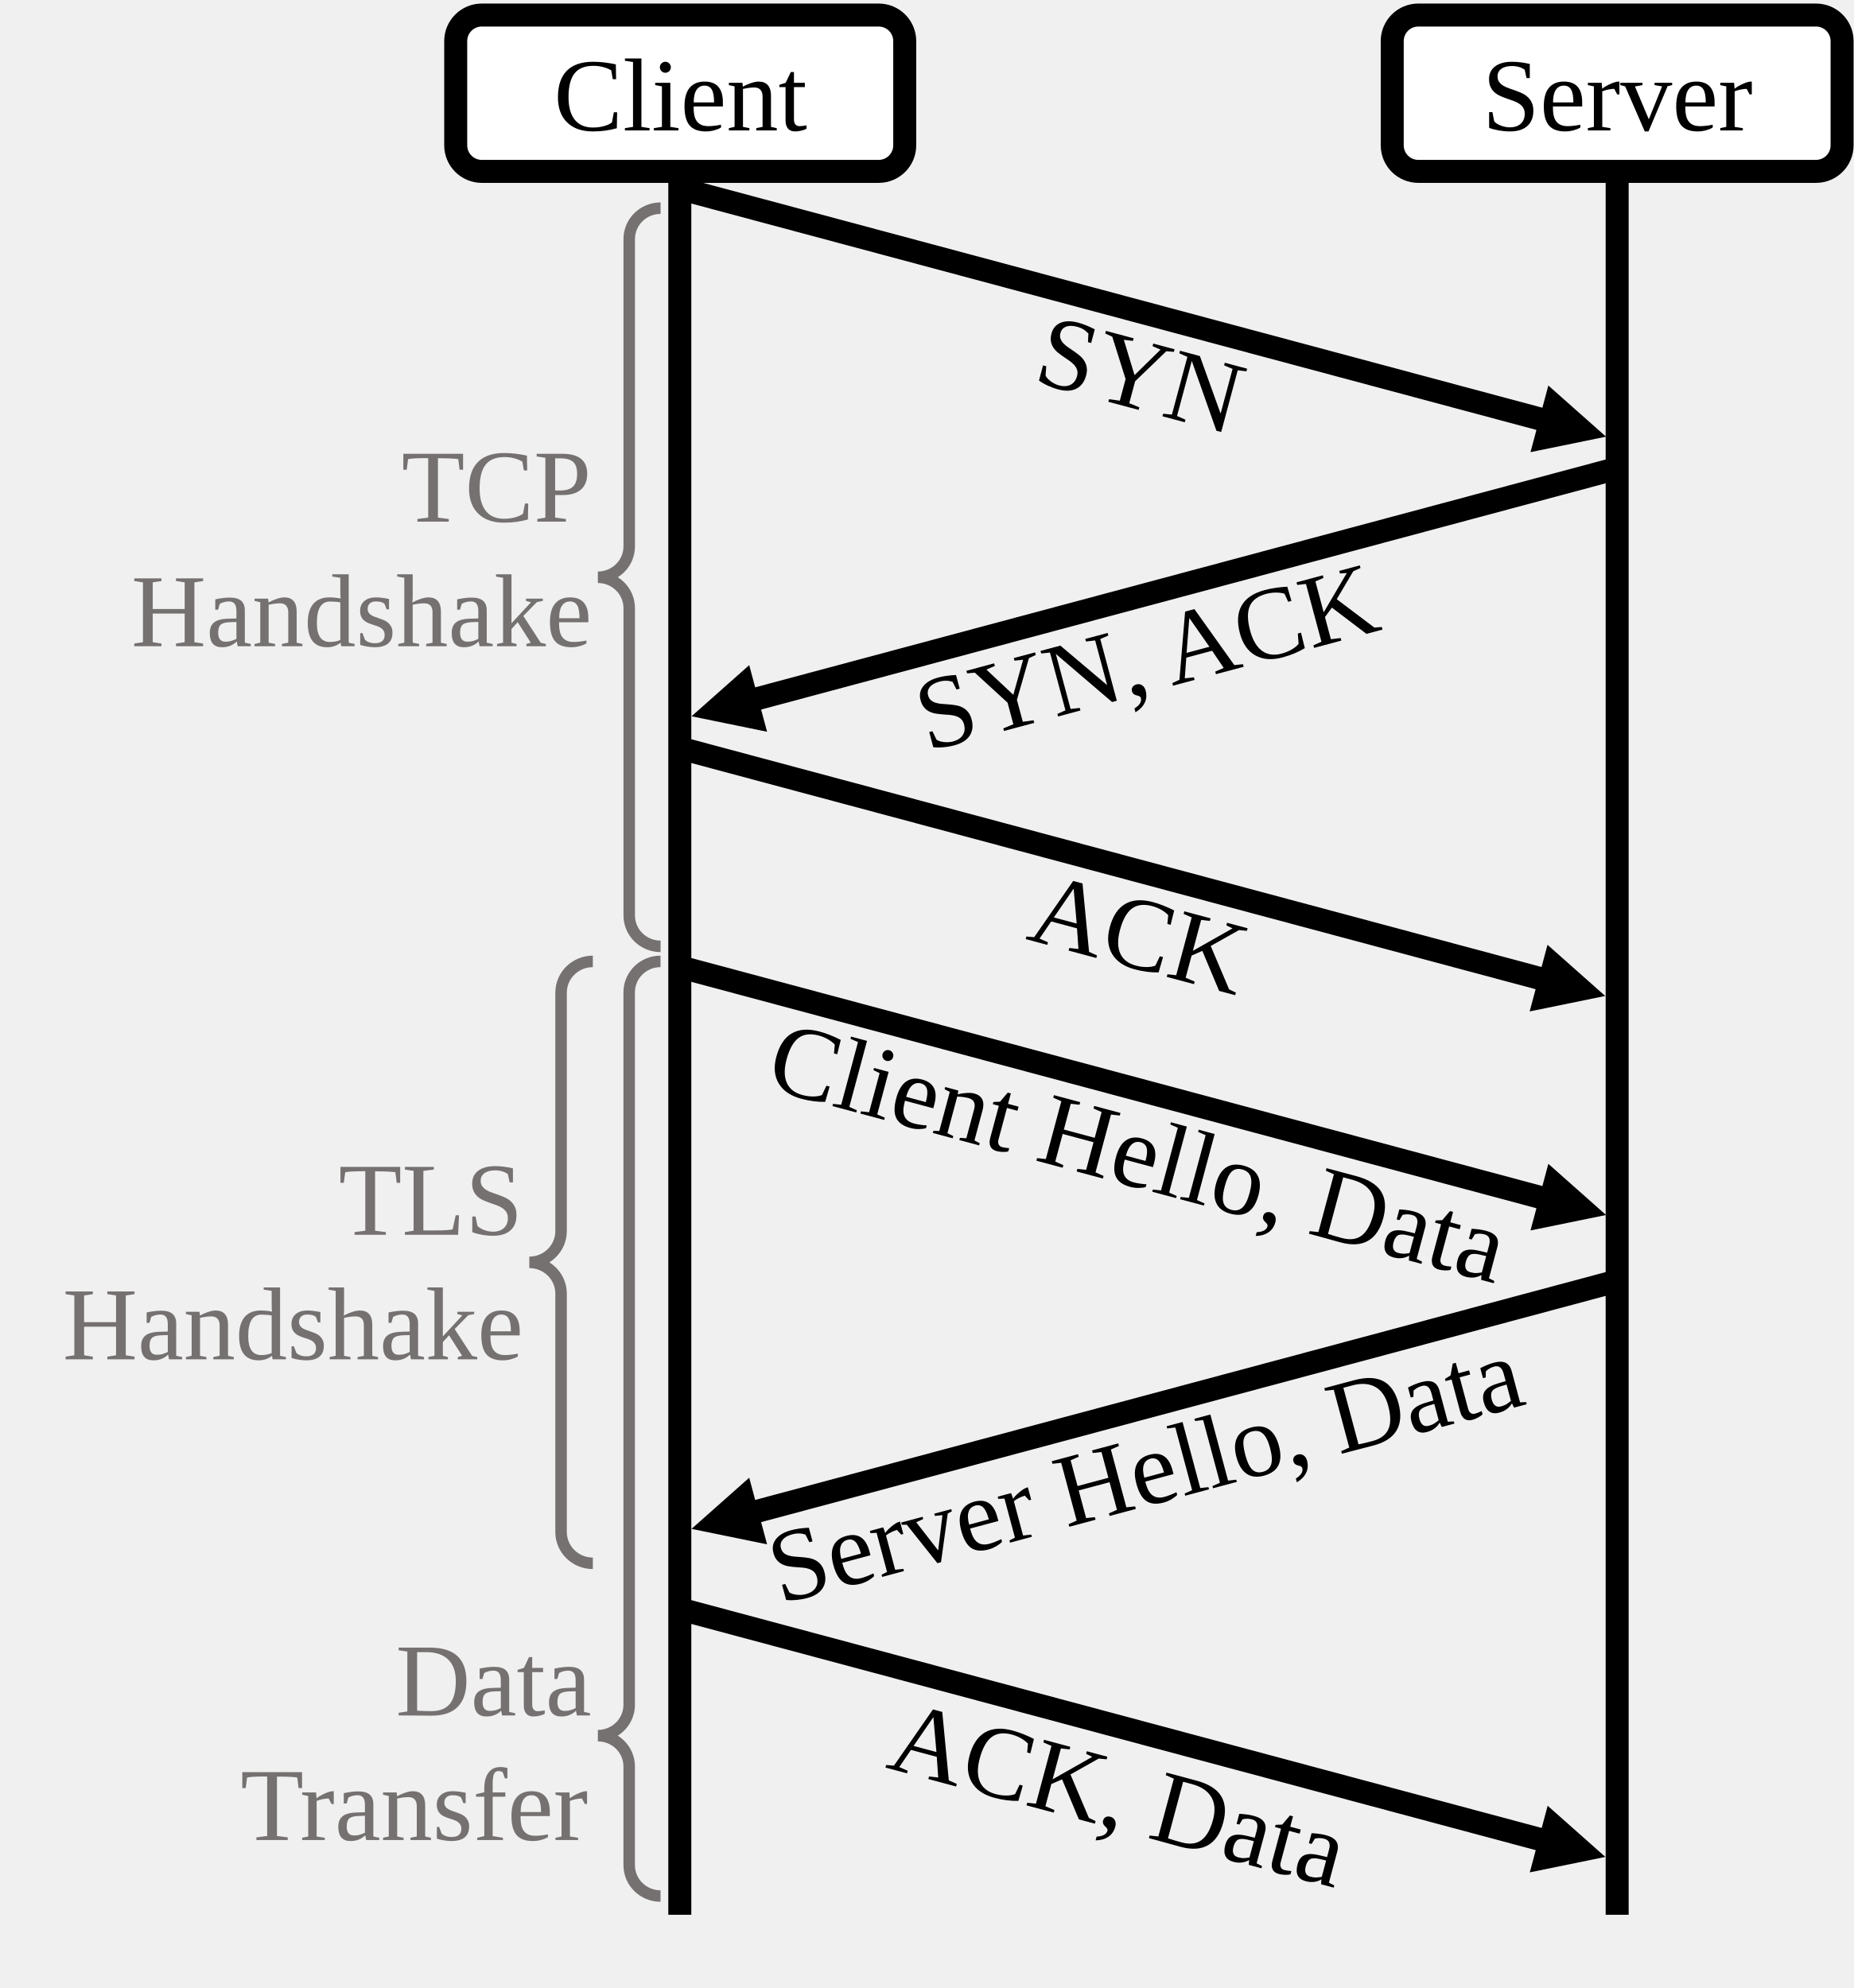
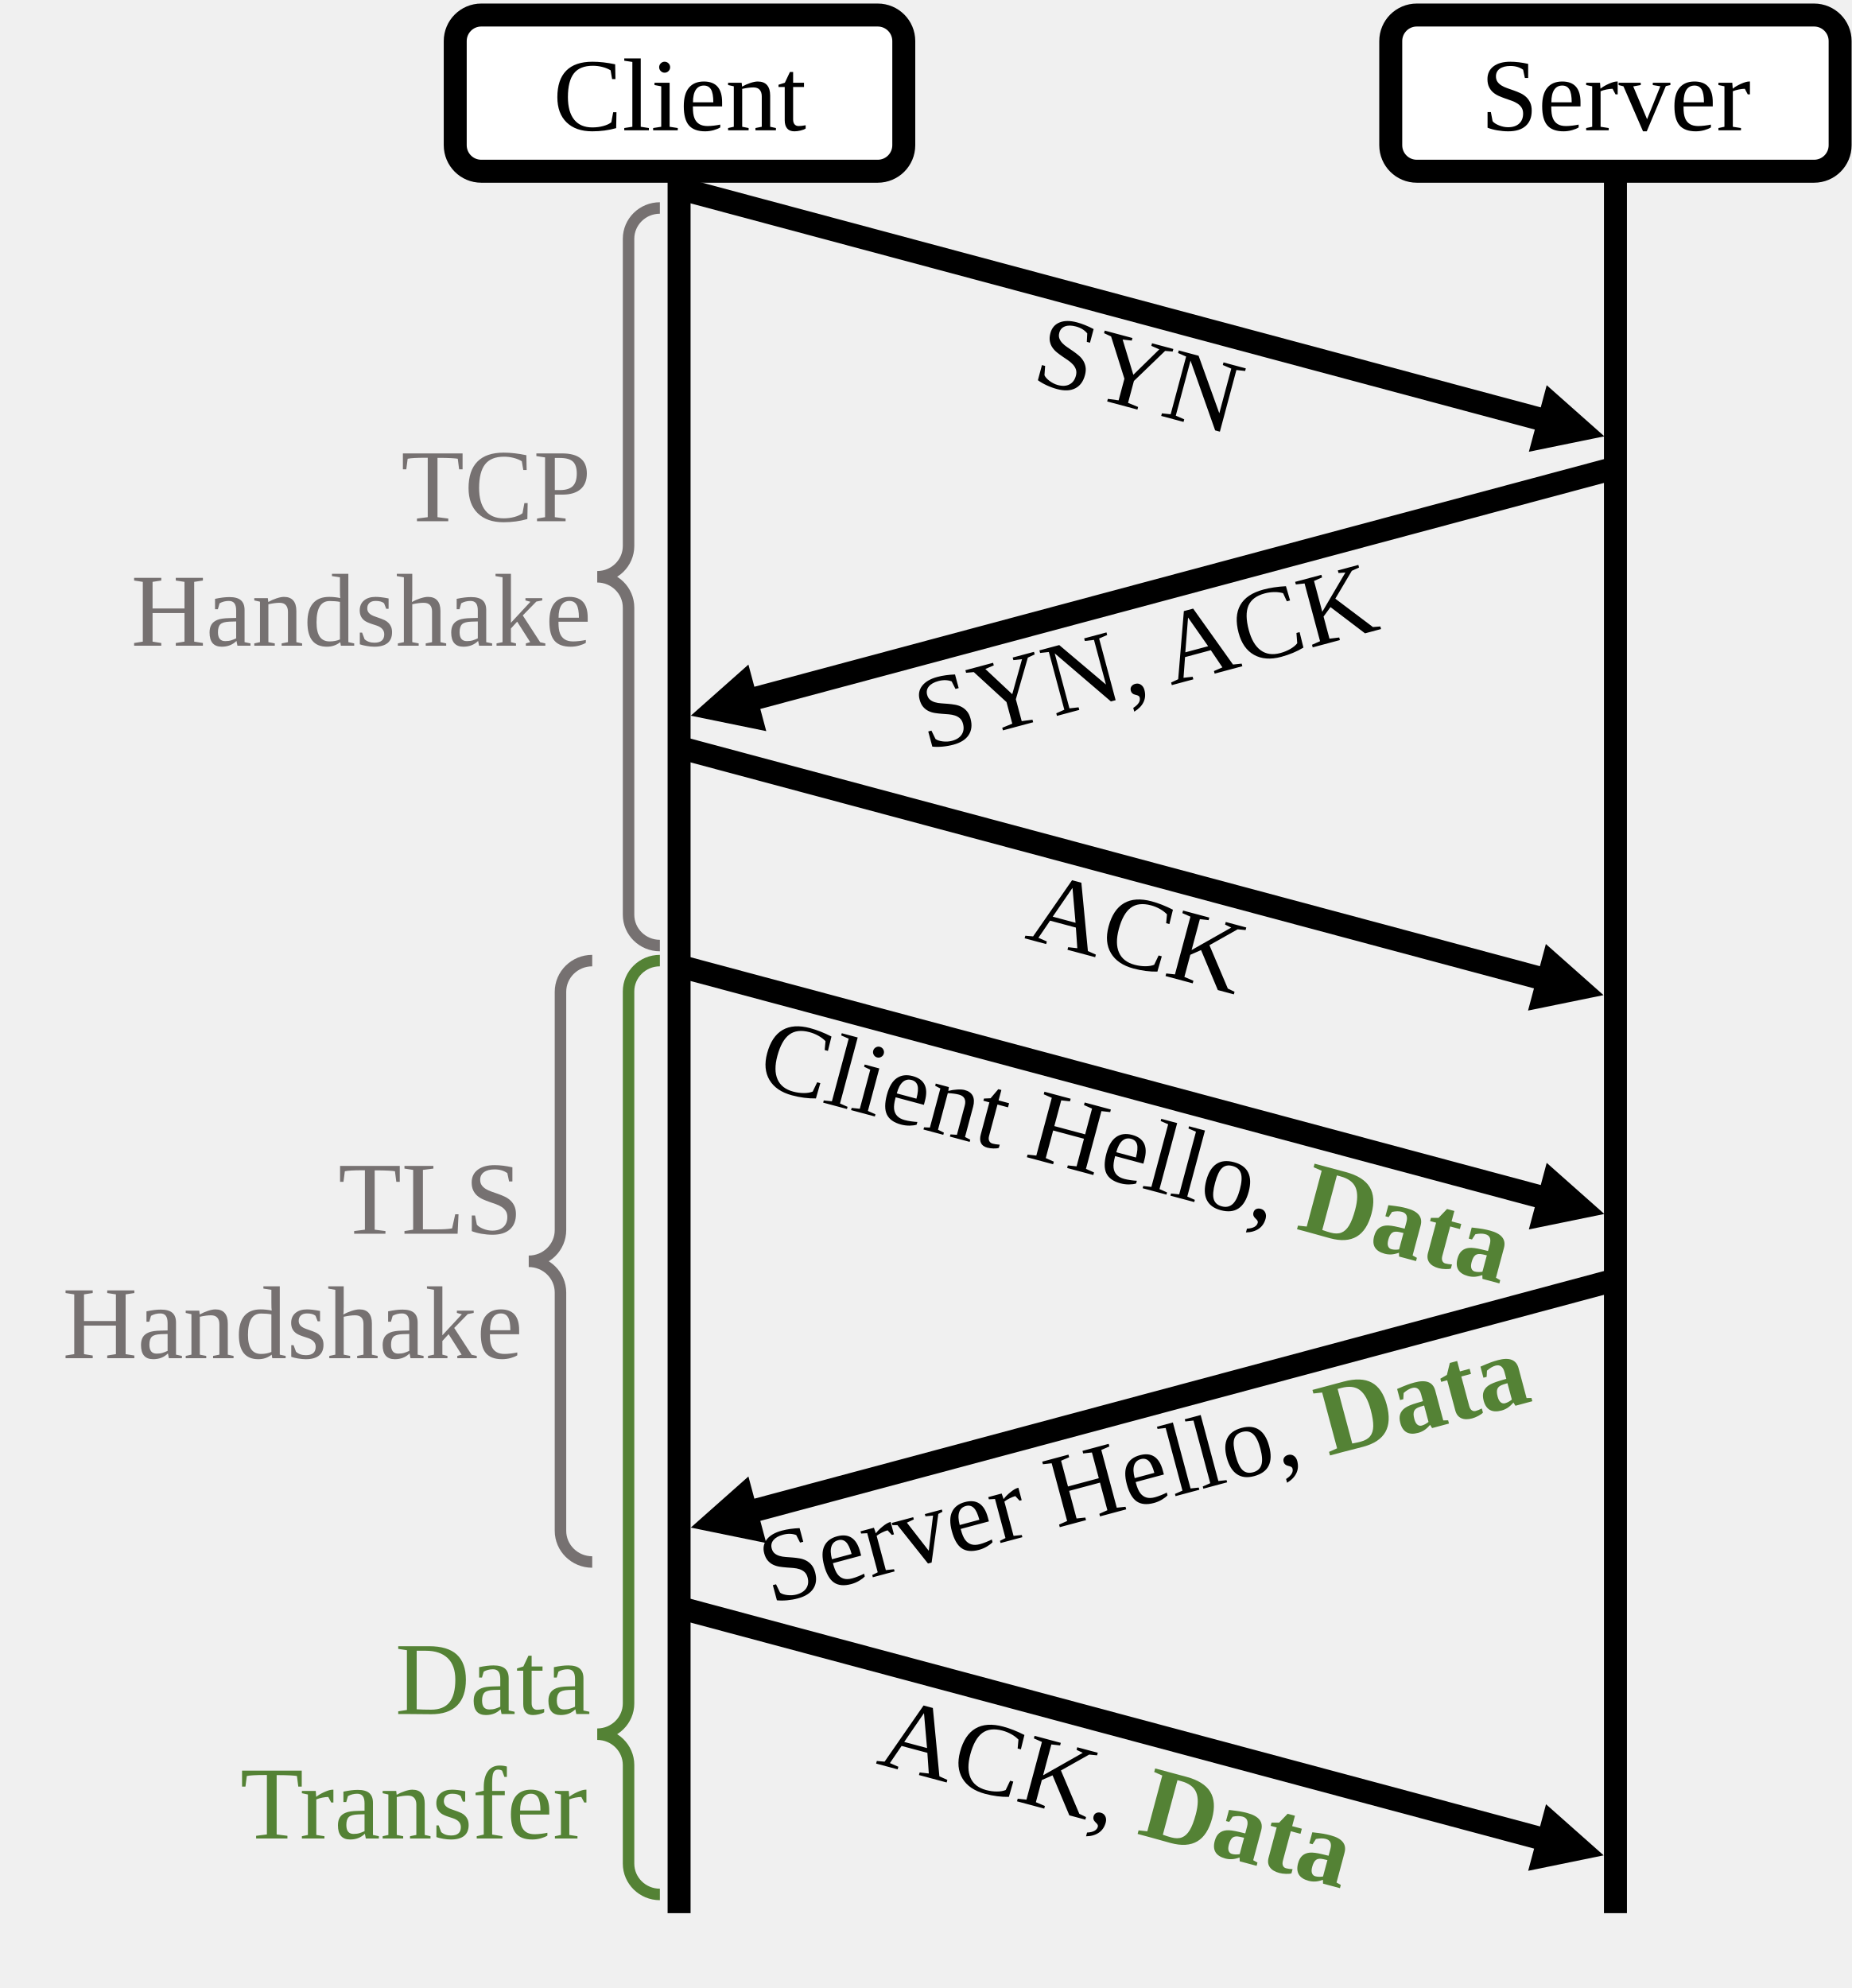
- <svg xmlns="http://www.w3.org/2000/svg" width="2217" height="2378" overflow="hidden">
+ <svg xmlns="http://www.w3.org/2000/svg" width="2217" height="2380" overflow="hidden">
  <defs>
    <clipPath id="clip0">
-       <rect x="345" y="30" width="2217" height="2378" />
+       <rect x="345" y="30" width="2217" height="2380" />
    </clipPath>
  </defs>
  <g clip-path="url(#clip0)" transform="translate(-345 -30)">
    <path d="M890 79.167C890 61.954 903.954 48 921.167 48L1395.83 48C1413.05 48 1427 61.954 1427 79.167L1427 203.833C1427 221.046 1413.05 235 1395.83 235L921.167 235C903.954 235 890 221.046 890 203.833Z" stroke="#000000" stroke-width="27.5" stroke-miterlimit="8" fill="#FFFFFF" fill-rule="evenodd" />
    <text font-family="Times New Roman,Times New Roman_MSFontService,sans-serif" font-weight="400" font-size="124" transform="matrix(1 0 0 1 1007.17 186)">Client</text>
    <path d="M1158 235 1158 2320.4" stroke="#000000" stroke-width="27.5" stroke-miterlimit="8" fill="none" fill-rule="evenodd" />
    <path d="M2010 79.168C2010 61.954 2023.95 48 2041.17 48L2516.83 48C2534.05 48 2548 61.954 2548 79.168L2548 203.833C2548 221.046 2534.05 235 2516.83 235L2041.17 235C2023.95 235 2010 221.046 2010 203.833Z" stroke="#000000" stroke-width="27.5" stroke-miterlimit="8" fill="#FFFFFF" fill-rule="evenodd" />
    <text font-family="Times New Roman,Times New Roman_MSFontService,sans-serif" font-weight="400" font-size="124" transform="matrix(1 0 0 1 2117.48 186)">Server</text>
    <path d="M2279 235 2279 2320.4" stroke="#000000" stroke-width="27.5" stroke-miterlimit="8" fill="none" fill-rule="evenodd" />
-     <text fill="#767171" font-family="Times New Roman,Times New Roman_MSFontService,sans-serif" font-weight="400" font-size="124" transform="matrix(1 0 0 1 825.111 654)">TC<tspan font-size="124" x="158.125" y="0">P</tspan>
-       <tspan font-size="124" x="-323.125" y="149">Handshake</tspan>
+     <text fill="#767171" font-family="Times New Roman,Times New Roman_MSFontService,sans-serif" font-weight="400" font-size="124" transform="matrix(1 0 0 1 825.111 654)">TCP<tspan font-size="124" x="-323.125" y="149">Handshake</tspan>
    </text>
    <path d="M1135 1162C1114.29 1162 1097.5 1145.47 1097.5 1125.09L1097.5 757.409C1097.5 737.025 1080.71 720.5 1060 720.5 1080.71 720.5 1097.5 703.975 1097.5 683.591L1097.5 315.91C1097.5 295.525 1114.29 279 1135 279" stroke="#767171" stroke-width="13.75" stroke-miterlimit="8" fill="none" fill-rule="evenodd" />
    <path d="M1159.56 241.719 2202.86 521.271 2195.74 547.834 1152.44 268.282ZM2196.7 491.149 2265.71 552.346 2175.35 570.838Z" />
    <text font-family="Times New Roman,Times New Roman_MSFontService,sans-serif" font-weight="400" font-size="124" transform="matrix(0.965926 0.258819 -0.258819 0.965926 1578.63 486)">SYN</text>
    <text font-family="Times New Roman,Times New Roman_MSFontService,sans-serif" font-weight="400" font-size="124" transform="matrix(0.965926 -0.258819 0.258819 0.965926 1453.83 929)">SYN, ACK</text>
    <path d="M3.559-13.281 1048.6 266.738 1041.49 293.301-3.559 13.281ZM1042.44 236.616 1111.45 297.813 1021.09 316.305Z" transform="matrix(-1 0 0 1 2283.45 589)" />
    <path d="M1159.56 1172.72 2202.86 1452.27 2195.74 1478.83 1152.44 1199.28ZM2196.7 1422.15 2265.71 1483.35 2175.35 1501.84Z" />
-     <text font-family="Times New Roman,Times New Roman_MSFontService,sans-serif" font-weight="400" font-size="124" transform="matrix(0.965926 0.258819 -0.258819 0.965926 1258.27 1331)">Client Hello, Data</text>
-     <text font-family="Times New Roman,Times New Roman_MSFontService,sans-serif" font-weight="400" font-size="124" transform="matrix(0.965926 -0.258819 0.258819 0.965926 1277.83 1949)">Server Hello, Data</text>
+     <text font-family="Times New Roman,Times New Roman_MSFontService,sans-serif" font-weight="400" font-size="124" transform="matrix(0.965926 0.258819 -0.258819 0.965926 1248.21 1328)">Client Hello, <tspan fill="#548235" font-weight="700" font-size="124" x="670.186" y="-0.473">Data</tspan>
+     </text>
+     <text font-family="Times New Roman,Times New Roman_MSFontService,sans-serif" font-weight="400" font-size="124" transform="matrix(0.965926 -0.258819 0.258819 0.965926 1267.77 1951)">Server Hello, <tspan fill="#548235" font-weight="700" font-size="124" x="690.723" y="0.8">Data</tspan>
+     </text>
    <path d="M3.559-13.281 1048.6 266.738 1041.49 293.301-3.559 13.281ZM1042.44 236.616 1111.45 297.813 1021.09 316.305Z" transform="matrix(-1 0 0 1 2283.45 1561)" />
    <path d="M1155.56 1939.72 2202.04 2220.12 2194.92 2246.69 1148.44 1966.28ZM2195.88 2190 2264.89 2251.2 2174.52 2269.69Z" />
-     <text font-family="Times New Roman,Times New Roman_MSFontService,sans-serif" font-weight="400" font-size="124" transform="matrix(0.965926 0.258819 -0.258819 0.965926 1402.78 2144)">ACK, Data</text>
-     <text fill="#767171" font-family="Times New Roman,Times New Roman_MSFontService,sans-serif" font-weight="400" font-size="124" transform="matrix(1 0 0 1 818.179 2082)">Data<tspan font-size="124" x="-185.625" y="149">Transfer</tspan>
+     <text font-family="Times New Roman,Times New Roman_MSFontService,sans-serif" font-weight="400" font-size="124" transform="matrix(0.965926 0.258819 -0.258819 0.965926 1392.72 2141)">ACK, <tspan fill="#548235" font-weight="700" font-size="124" x="323.221" y="0.356">Data</tspan>
+     </text>
+     <text fill="#548235" font-family="Times New Roman,Times New Roman_MSFontService,sans-serif" font-weight="400" font-size="124" transform="matrix(1 0 0 1 818.179 2082)">Data<tspan font-size="124" x="-185.625" y="149">Transfer</tspan>
    </text>
    <path d="M1054 1900C1033.01 1900 1016 1883.25 1016 1862.6L1016 1577.4C1016 1556.75 998.987 1540 978 1540 998.987 1540 1016 1523.25 1016 1502.6L1016 1217.4C1016 1196.75 1033.01 1180 1054 1180" stroke="#767171" stroke-width="13.75" stroke-miterlimit="8" fill="none" fill-rule="evenodd" />
-     <path d="M1134.93 2298C1114.24 2298 1097.47 2281.49 1097.47 2261.12L1097.47 2143.03C1097.47 2122.66 1080.69 2106.15 1060 2106.15 1080.69 2106.15 1097.47 2089.64 1097.47 2069.27L1097.47 1216.88C1097.47 1196.51 1114.24 1180 1134.93 1180" stroke="#767171" stroke-width="13.75" stroke-miterlimit="8" fill="none" fill-rule="evenodd" />
+     <path d="M1135 2298C1114.29 2298 1097.5 2281.48 1097.5 2261.09L1097.5 2143.06C1097.5 2122.68 1080.71 2106.15 1060 2106.15 1080.71 2106.15 1097.5 2089.63 1097.5 2069.24L1097.5 1216.91C1097.5 1196.53 1114.29 1180 1135 1180" stroke="#548235" stroke-width="13.75" stroke-miterlimit="8" fill="none" fill-rule="evenodd" />
    <text fill="#767171" font-family="Times New Roman,Times New Roman_MSFontService,sans-serif" font-weight="400" font-size="124" transform="matrix(1 0 0 1 749.905 1507)">TLS<tspan font-size="124" x="-330" y="149">Handshake</tspan>
    </text>
    <path d="M1158.56 910.719 2201.86 1190.27 2194.74 1216.83 1151.44 937.281ZM2195.7 1160.15 2264.71 1221.35 2174.35 1239.84Z" />
    <text font-family="Times New Roman,Times New Roman_MSFontService,sans-serif" font-weight="400" font-size="124" transform="matrix(0.965926 0.258819 -0.258819 0.965926 1570.51 1153)">ACK</text>
  </g>
</svg>
